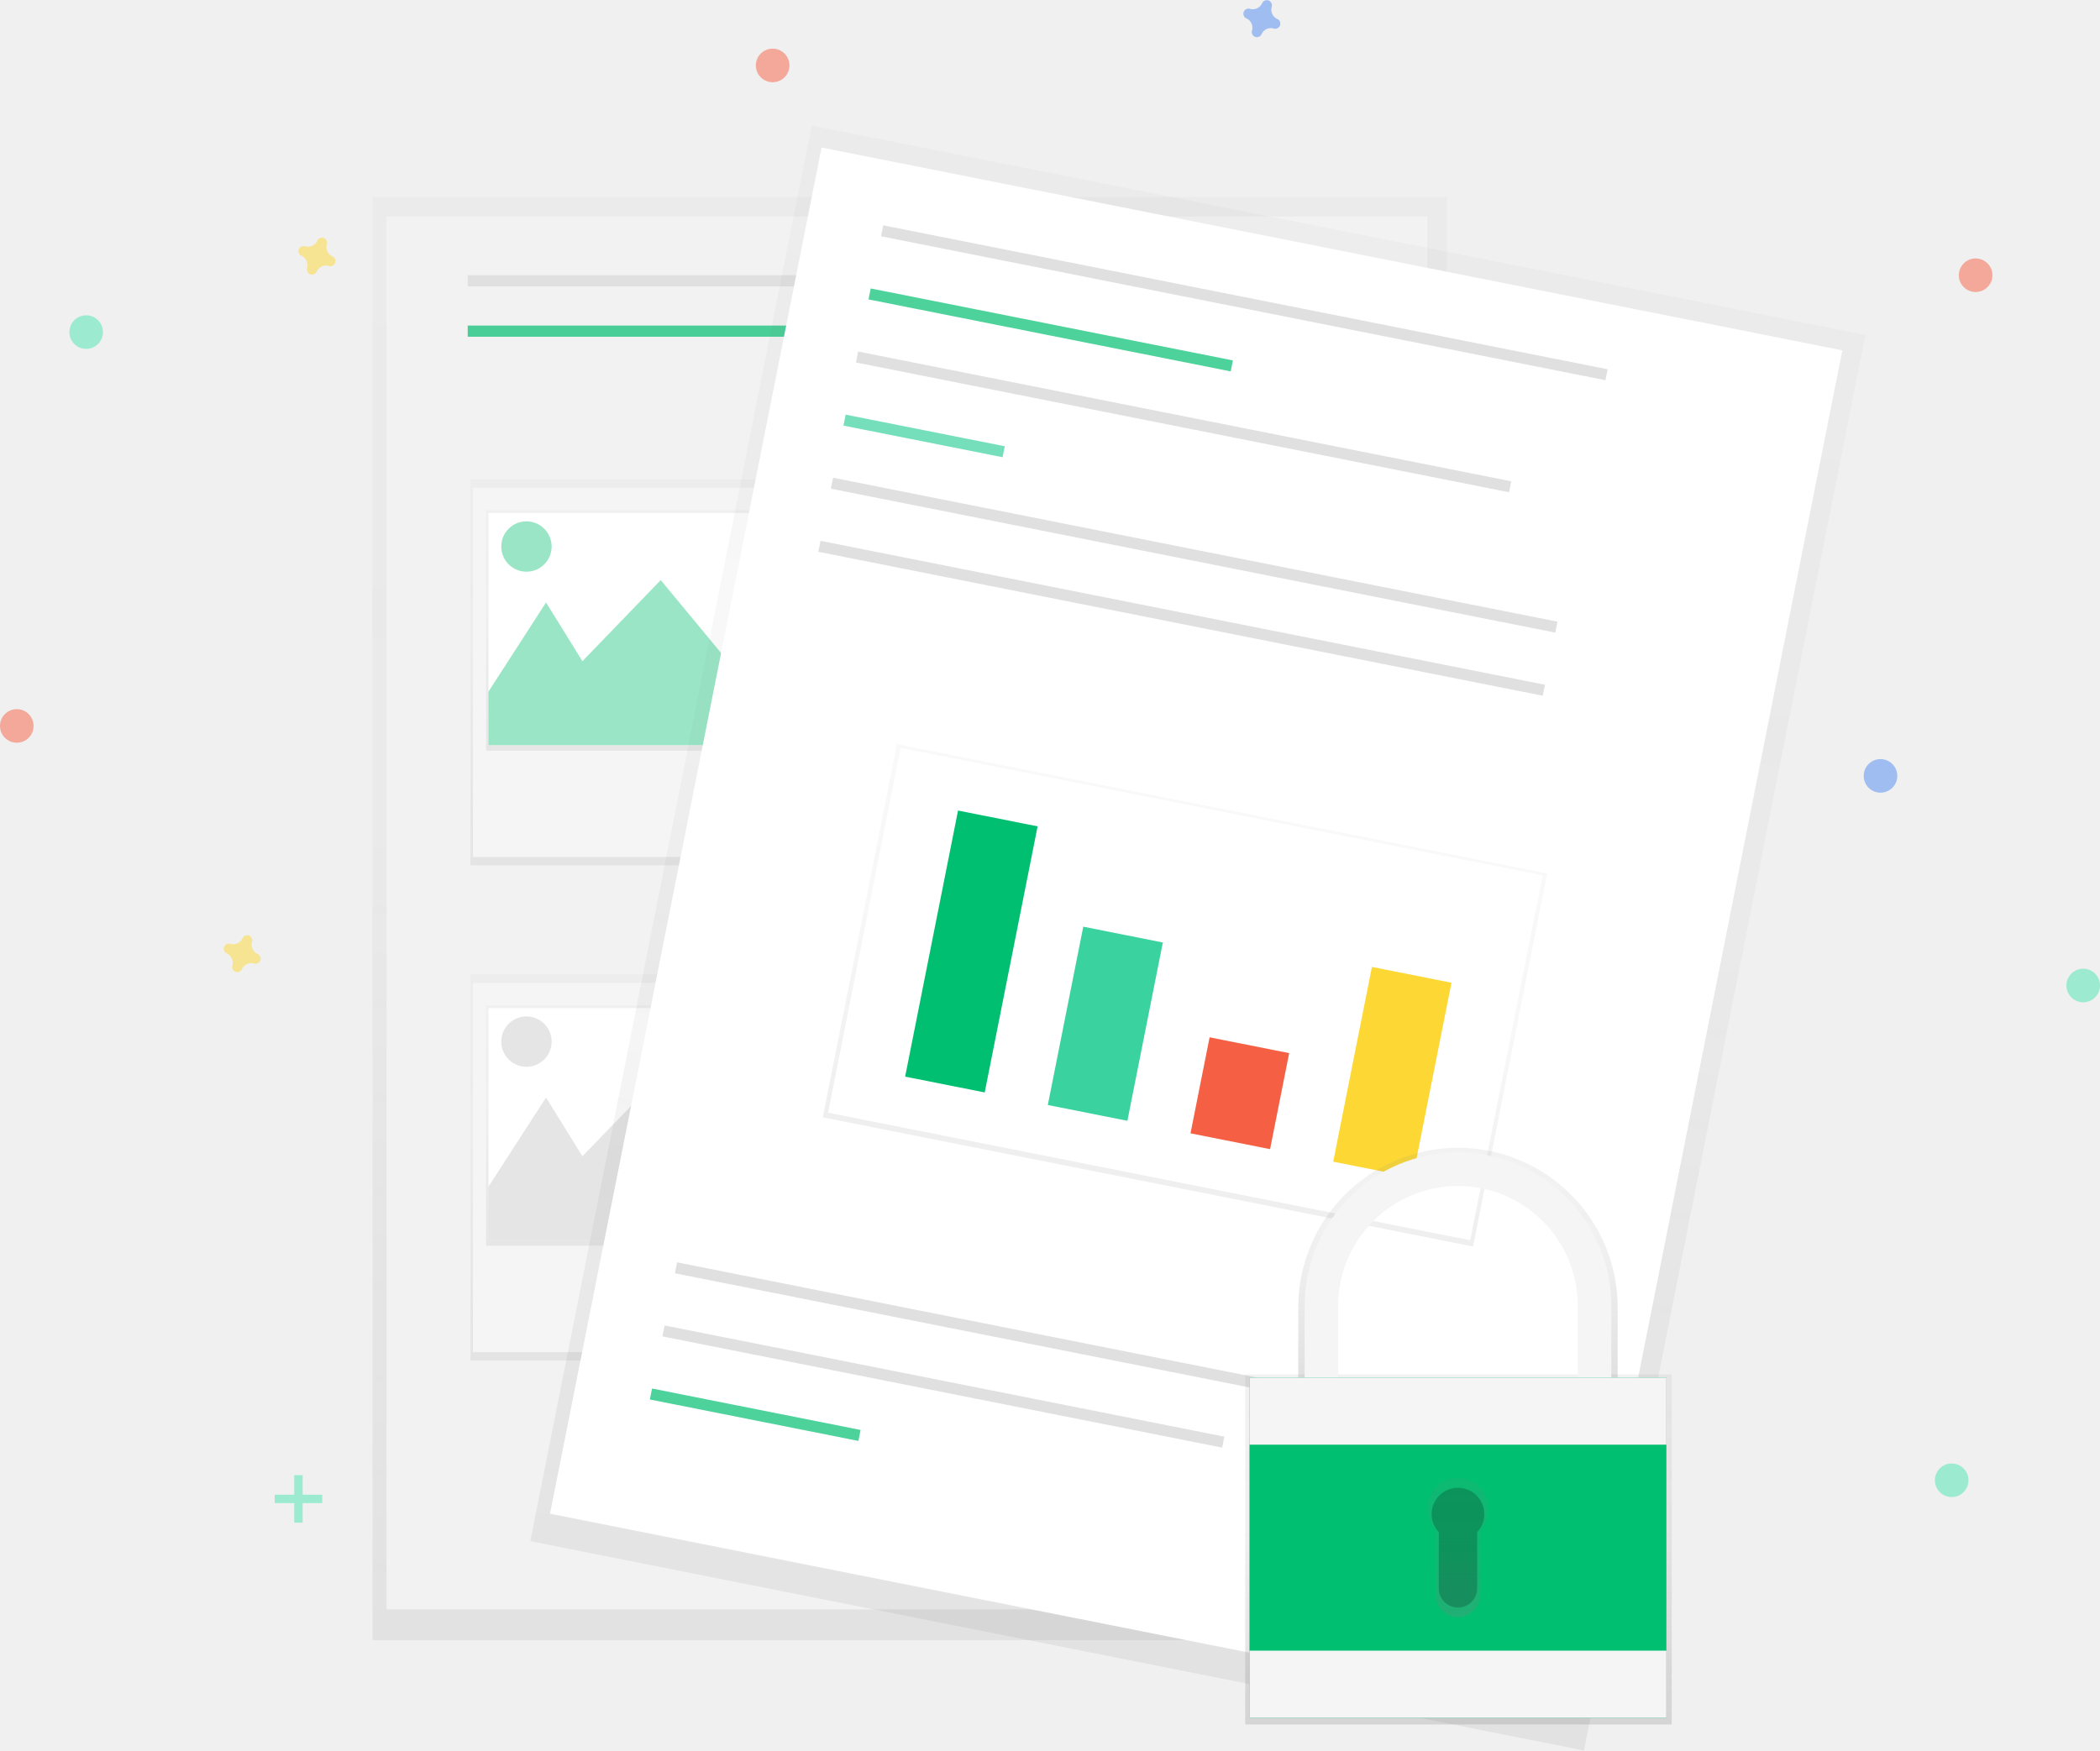
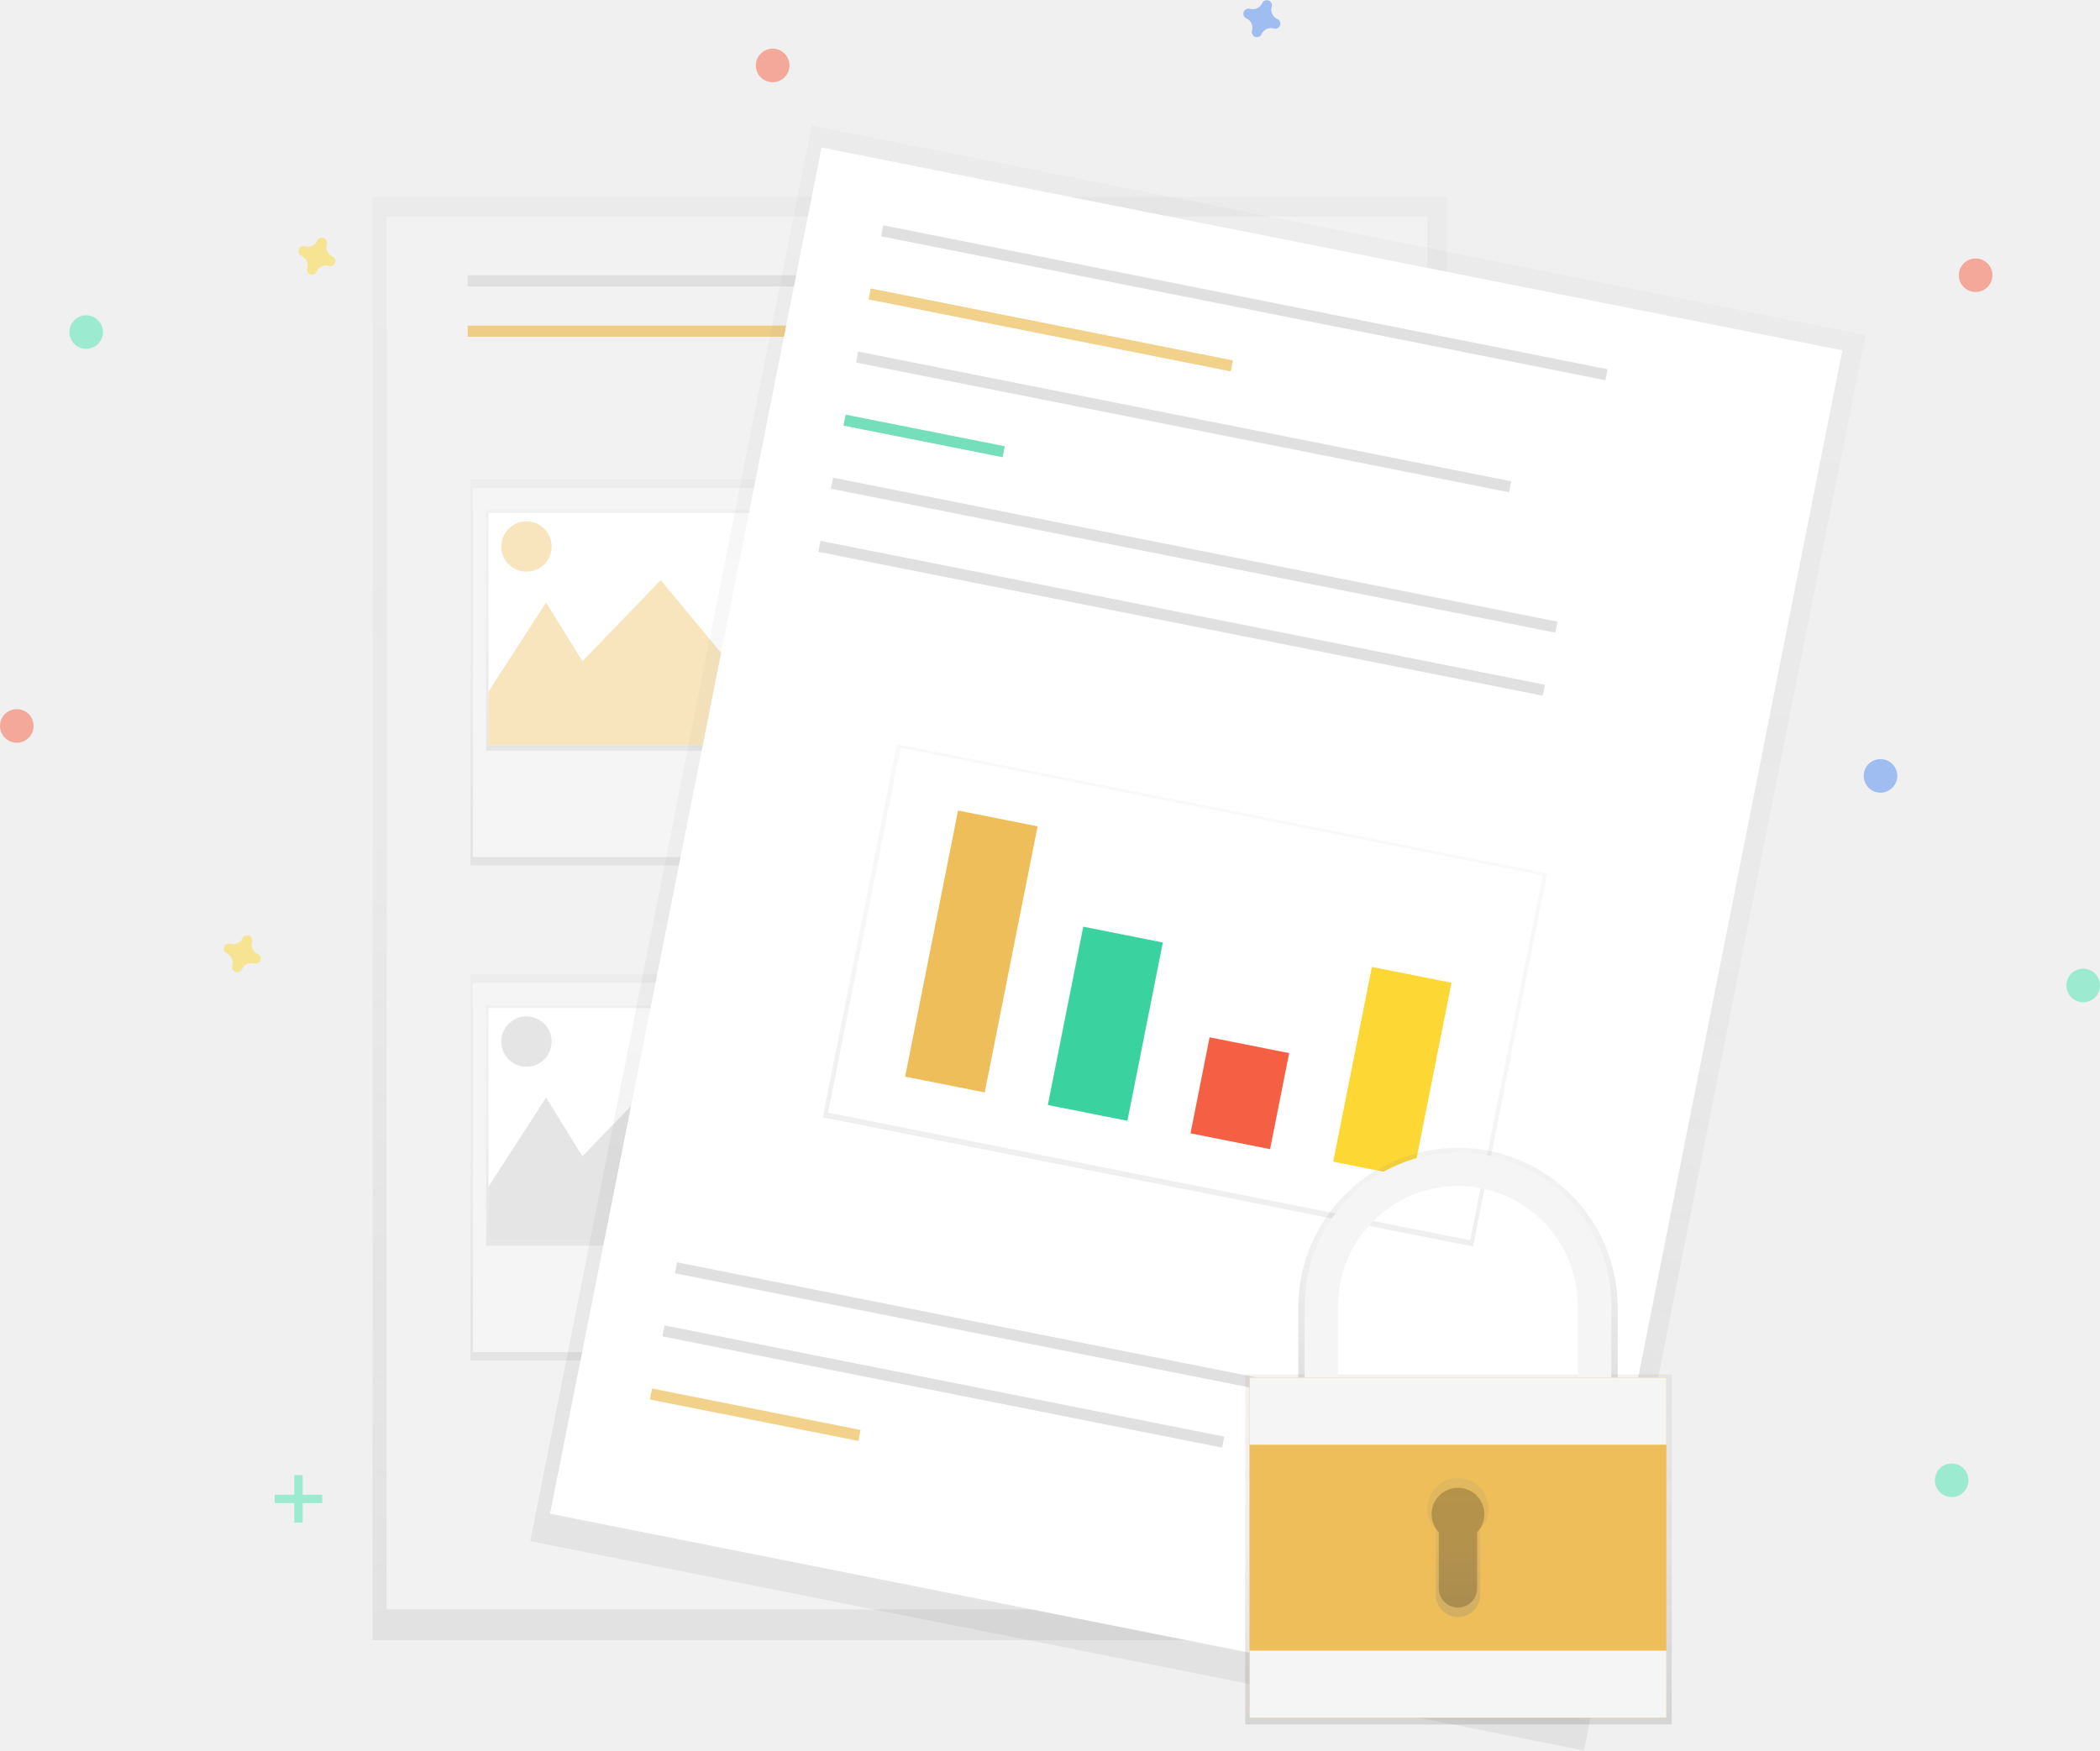
<svg xmlns="http://www.w3.org/2000/svg" xmlns:xlink="http://www.w3.org/1999/xlink" id="e8f68bdd-4984-4f2e-95b7-7fc8ec281257" data-name="Layer 1" width="918.14" height="765.54" viewBox="0 0 918.14 765.54">
  <defs>
    <linearGradient id="27aa7b70-b106-4a00-be67-693c8380e41d" x1="397.74" y1="717.25" x2="397.74" y2="86.11" gradientUnits="userSpaceOnUse">
      <stop offset="0" stop-color="gray" stop-opacity="0.25" />
      <stop offset="0.54" stop-color="gray" stop-opacity="0.12" />
      <stop offset="1" stop-color="gray" stop-opacity="0.1" />
    </linearGradient>
    <linearGradient id="46a816da-c484-41ec-8a6f-fbf14454d910" x1="288.88" y1="378.44" x2="288.88" y2="209.65" xlink:href="#27aa7b70-b106-4a00-be67-693c8380e41d" />
    <linearGradient id="32b634d8-28f1-48d9-a868-f602a2cad942" x1="288.88" y1="328.29" x2="288.88" y2="223.1" xlink:href="#27aa7b70-b106-4a00-be67-693c8380e41d" />
    <clipPath id="7a4c6aff-0be0-461b-a111-b3ae1b8fbf73" transform="translate(-140.93 -67.23)">
      <rect id="8cc91f6d-19b0-43cc-9c18-2faa83ac34ba" data-name="&lt;Rectangle&gt;" x="354.51" y="291.55" width="150.6" height="101.52" fill="#fff" />
    </clipPath>
    <linearGradient id="38f1cb81-8fac-4205-a0ff-a33ac00d354c" x1="288.88" y1="594.94" x2="288.88" y2="426.14" xlink:href="#27aa7b70-b106-4a00-be67-693c8380e41d" />
    <linearGradient id="6fc01aaf-135e-403e-a209-43b2a4fe59f1" x1="288.88" y1="544.79" x2="288.88" y2="439.6" xlink:href="#27aa7b70-b106-4a00-be67-693c8380e41d" />
    <clipPath id="79ce363a-d134-40e4-9f82-b96d04a36978" transform="translate(-140.93 -67.23)">
      <rect id="5b44e697-61fe-43bd-9a58-5f3e41301748" data-name="&lt;Rectangle&gt;" x="354.51" y="508.05" width="150.6" height="101.52" fill="#fff" />
    </clipPath>
    <linearGradient id="54803c44-522d-4b9e-9a34-f1f7b43e8483" x1="671.57" y1="760.34" x2="671.57" y2="129.2" gradientTransform="translate(1109.43 -194.1) rotate(90)" xlink:href="#27aa7b70-b106-4a00-be67-693c8380e41d" />
    <linearGradient id="089a6a47-adaa-499b-aefb-cd6464b62fb8" x1="670.96" y1="553.63" x2="670.96" y2="387.28" gradientTransform="translate(1129.51 -168.41) rotate(90)" xlink:href="#27aa7b70-b106-4a00-be67-693c8380e41d" />
    <linearGradient id="fd8d88e0-7826-450d-9e0b-001d1be709c2" x1="637.66" y1="754.12" x2="637.66" y2="601.05" xlink:href="#27aa7b70-b106-4a00-be67-693c8380e41d" />
    <linearGradient id="8d1793c5-b76e-44e2-a52e-569460402331" x1="778.37" y1="673.86" x2="778.37" y2="569.13" xlink:href="#27aa7b70-b106-4a00-be67-693c8380e41d" />
    <linearGradient id="4745700d-8097-45ff-9f71-625443fc4ad8" x1="778.37" y1="774.41" x2="778.37" y2="713.66" xlink:href="#27aa7b70-b106-4a00-be67-693c8380e41d" />
  </defs>
  <g opacity="0.5">
    <rect x="162.9" y="86.11" width="469.69" height="631.14" fill="url(#27aa7b70-b106-4a00-be67-693c8380e41d)" />
  </g>
  <rect x="169.02" y="94.67" width="455.01" height="609.12" fill="#f2f2f2" />
  <rect x="204.49" y="120.36" width="156.56" height="4.89" fill="#e0e0e0" />
-   <rect x="204.49" y="142.37" width="156.56" height="4.89" fill="#01bf71" opacity="0.7" />
+   <rect x="204.49" y="142.37" width="156.56" height="4.89" fill="#EDBE5A" opacity="0.7" />
  <rect x="384.29" y="120.36" width="156.56" height="4.89" fill="#e0e0e0" />
  <rect x="408.75" y="259.8" width="156.56" height="4.89" fill="#e0e0e0" />
  <rect x="412.42" y="273.25" width="156.56" height="4.89" fill="#e0e0e0" />
  <rect x="419.76" y="286.7" width="156.56" height="4.89" fill="#e0e0e0" />
  <rect x="408.75" y="476.29" width="156.56" height="4.89" fill="#e0e0e0" />
  <rect x="412.42" y="489.75" width="156.56" height="4.89" fill="#e0e0e0" />
  <rect x="419.76" y="503.2" width="156.56" height="4.89" fill="#e0e0e0" />
  <g opacity="0.5">
    <rect x="205.71" y="209.65" width="166.35" height="168.79" fill="url(#46a816da-c484-41ec-8a6f-fbf14454d910)" />
  </g>
  <rect x="206.76" y="213.32" width="163.72" height="161.45" fill="#f5f5f5" />
  <g opacity="0.5">
    <rect x="212.53" y="223.1" width="152.7" height="105.19" fill="url(#32b634d8-28f1-48d9-a868-f602a2cad942)" />
  </g>
  <rect id="689f37f3-cc41-448d-b172-63ec123bc985" data-name="&lt;Rectangle&gt;" x="213.58" y="224.32" width="150.6" height="101.52" fill="#fff" />
  <g clip-path="url(#7a4c6aff-0be0-461b-a111-b3ae1b8fbf73)">
-     <polygon points="200.82 322.18 238.74 263.46 254.64 289.15 288.88 253.68 318.24 289.15 343.93 236.56 409.98 341.75 195.93 334.41 200.82 322.18" fill="#01bf71" opacity="0.4" />
-     <circle cx="230.17" cy="239" r="11.01" fill="#01bf71" opacity="0.4" />
+     <polygon points="200.82 322.18 238.74 263.46 254.64 289.15 288.88 253.68 318.24 289.15 343.93 236.56 409.98 341.75 195.93 334.41 200.82 322.18" fill="#EDBE5A" opacity="0.4" />
+     <circle cx="230.17" cy="239" r="11.01" fill="#EDBE5A" opacity="0.4" />
  </g>
  <g opacity="0.5">
    <rect x="205.71" y="426.14" width="166.35" height="168.79" fill="url(#38f1cb81-8fac-4205-a0ff-a33ac00d354c)" />
  </g>
  <rect x="206.76" y="429.81" width="163.72" height="161.45" fill="#f5f5f5" />
  <g opacity="0.5">
    <rect x="212.53" y="439.6" width="152.7" height="105.19" fill="url(#6fc01aaf-135e-403e-a209-43b2a4fe59f1)" />
  </g>
  <rect id="b429ac3a-f8a8-4171-bcce-5b6c002c0714" data-name="&lt;Rectangle&gt;" x="213.58" y="440.82" width="150.6" height="101.52" fill="#fff" />
  <g clip-path="url(#79ce363a-d134-40e4-9f82-b96d04a36978)">
    <polygon points="200.82 538.67 238.74 479.96 254.64 505.65 288.88 470.18 318.24 505.65 343.93 453.05 409.98 558.24 195.93 550.9 200.82 538.67" fill="#bdbdbd" opacity="0.4" />
    <circle cx="230.17" cy="455.5" r="11.01" fill="#bdbdbd" opacity="0.4" />
  </g>
  <g opacity="0.5">
    <rect x="349.09" y="242.63" width="631.14" height="469.69" transform="translate(-74.16 969.06) rotate(-78.76)" fill="url(#54803c44-522d-4b9e-9a34-f1f7b43e8483)" />
  </g>
  <rect x="359.37" y="247.33" width="609.12" height="455.01" transform="translate(-72.16 966.22) rotate(-78.76)" fill="#fff" />
  <rect x="523.5" y="197.22" width="322.91" height="4.89" transform="translate(-88.86 -196.94) rotate(11.24)" fill="#e0e0e0" />
  <rect x="433.36" y="650.7" width="322.91" height="4.89" transform="translate(-2.18 -170.66) rotate(11.24)" fill="#e0e0e0" />
  <rect x="428.58" y="671.14" width="249.52" height="4.89" transform="translate(1.01 -162.18) rotate(11.24)" fill="#e0e0e0" />
-   <rect x="424.6" y="683.47" width="92.96" height="4.89" transform="translate(1.84 -145.91) rotate(11.24)" fill="#01bf71" opacity="0.7" />
-   <rect x="519.57" y="209.08" width="161.45" height="4.89" transform="translate(-88.17 -180.2) rotate(11.24)" fill="#01bf71" opacity="0.7" />
+   <rect x="424.6" y="683.47" width="92.96" height="4.89" transform="translate(1.84 -145.91) rotate(11.24)" fill="#EDBE5A" opacity="0.7" />
+   <rect x="519.57" y="209.08" width="161.45" height="4.89" transform="translate(-88.17 -180.2) rotate(11.24)" fill="#EDBE5A" opacity="0.7" />
  <rect x="512.84" y="249.31" width="291.11" height="4.89" transform="translate(-79.21 -190.76) rotate(11.24)" fill="#e0e0e0" />
  <rect x="509.47" y="255.44" width="70.94" height="4.89" transform="translate(-80.19 -168.52) rotate(11.24)" fill="#3ad29f" opacity="0.7" />
  <rect x="501.56" y="307.59" width="322.91" height="4.89" transform="translate(-67.76 -190.54) rotate(11.24)" fill="#e0e0e0" />
  <g opacity="0.5">
    <rect x="575.87" y="357.6" width="166.35" height="289.88" transform="translate(-103.27 983.74) rotate(-78.76)" fill="url(#089a6a47-adaa-499b-aefb-cd6464b62fb8)" />
  </g>
  <rect x="516.06" y="420.61" width="286.22" height="162.68" transform="translate(-30.42 -186.11) rotate(11.24)" fill="#fff" />
  <rect x="496.08" y="335.18" width="322.91" height="4.89" transform="translate(-62.49 -188.94) rotate(11.24)" fill="#e0e0e0" />
-   <rect x="547.86" y="424.02" width="35.47" height="118.64" transform="translate(-35.84 -168.22) rotate(11.24)" fill="#01bf71" />
+   <rect x="547.86" y="424.02" width="35.47" height="118.64" transform="translate(-35.84 -168.22) rotate(11.24)" fill="#EDBE5A" />
  <rect x="606.43" y="475.19" width="35.47" height="79.5" transform="translate(-28.56 -179.03) rotate(11.24)" fill="#3ad29f" />
  <rect x="665.23" y="523.93" width="35.47" height="42.81" transform="translate(-21.5 -189.92) rotate(11.24)" fill="#f55f44" />
  <rect x="731.91" y="492.72" width="35.47" height="86.84" transform="translate(-22.02 -203.09) rotate(11.24)" fill="#fdd835" />
  <g opacity="0.5">
    <rect x="128.65" y="645.09" width="3.67" height="20.79" fill="#47e6b1" />
    <rect x="269.58" y="712.31" width="3.67" height="20.79" transform="translate(853.2 384.07) rotate(90)" fill="#47e6b1" />
  </g>
  <path d="M699.44,75.56a4.49,4.49,0,0,1-2.5-5.43,2.16,2.16,0,0,0,.1-.5h0a2.25,2.25,0,0,0-4-1.49h0a2.16,2.16,0,0,0-.25.44,4.49,4.49,0,0,1-5.43,2.5,2.16,2.16,0,0,0-.5-.1h0a2.25,2.25,0,0,0-1.49,4h0a2.16,2.16,0,0,0,.44.25,4.49,4.49,0,0,1,2.5,5.43,2.16,2.16,0,0,0-.1.5h0a2.25,2.25,0,0,0,4,1.49h0a2.16,2.16,0,0,0,.25-.44,4.49,4.49,0,0,1,5.43-2.5,2.16,2.16,0,0,0,.5.1h0a2.25,2.25,0,0,0,1.49-4h0A2.16,2.16,0,0,0,699.44,75.56Z" transform="translate(-140.93 -67.23)" fill="#4d8af0" opacity="0.5" />
  <path d="M286.33,179.4a4.49,4.49,0,0,1-2.5-5.43,2.16,2.16,0,0,0,.1-.5h0a2.25,2.25,0,0,0-4-1.49h0a2.16,2.16,0,0,0-.25.44,4.49,4.49,0,0,1-5.43,2.5,2.16,2.16,0,0,0-.5-.1h0a2.25,2.25,0,0,0-1.49,4h0a2.16,2.16,0,0,0,.44.25,4.49,4.49,0,0,1,2.5,5.43,2.16,2.16,0,0,0-.1.5h0a2.25,2.25,0,0,0,4,1.49h0a2.16,2.16,0,0,0,.25-.44,4.49,4.49,0,0,1,5.43-2.5,2.16,2.16,0,0,0,.5.1h0a2.25,2.25,0,0,0,1.49-4h0A2.16,2.16,0,0,0,286.33,179.4Z" transform="translate(-140.93 -67.23)" fill="#fdd835" opacity="0.5" />
  <path d="M253.63,484.46a4.49,4.49,0,0,1-2.5-5.43,2.16,2.16,0,0,0,.1-.5h0a2.25,2.25,0,0,0-4-1.49h0a2.16,2.16,0,0,0-.25.44,4.49,4.49,0,0,1-5.43,2.5,2.16,2.16,0,0,0-.5-.1h0a2.25,2.25,0,0,0-1.49,4h0a2.16,2.16,0,0,0,.44.25,4.49,4.49,0,0,1,2.5,5.43,2.16,2.16,0,0,0-.1.5h0a2.25,2.25,0,0,0,4,1.49h0a2.16,2.16,0,0,0,.25-.44,4.49,4.49,0,0,1,5.43-2.5,2.16,2.16,0,0,0,.5.1h0a2.25,2.25,0,0,0,1.49-4h0A2.16,2.16,0,0,0,253.63,484.46Z" transform="translate(-140.93 -67.23)" fill="#fdd835" opacity="0.5" />
  <circle cx="337.81" cy="28.62" r="7.34" fill="#f55f44" opacity="0.5" />
  <circle cx="7.34" cy="317.46" r="7.34" fill="#f55f44" opacity="0.5" />
  <circle cx="863.76" cy="120.36" r="7.34" fill="#f55f44" opacity="0.5" />
  <circle cx="822.17" cy="339.3" r="7.34" fill="#4d8af0" opacity="0.5" />
  <circle cx="37.68" cy="145.22" r="7.34" fill="#47e6b1" opacity="0.5" />
  <circle cx="853.29" cy="647.34" r="7.34" fill="#47e6b1" opacity="0.5" />
  <circle cx="910.8" cy="430.97" r="7.34" fill="#47e6b1" opacity="0.5" />
  <rect x="544.42" y="601.05" width="186.48" height="153.07" fill="url(#fd8d88e0-7826-450d-9e0b-001d1be709c2)" />
  <path d="M723.82,639a54.55,54.55,0,0,1,109.1,0v34.91h15.27V639a69.82,69.82,0,0,0-139.65,0v34.91h15.27Z" transform="translate(-140.93 -67.23)" fill="url(#8d1793c5-b76e-44e2-a52e-569460402331)" />
  <path d="M726,638.25a52.37,52.37,0,1,1,104.74,0v33.52H845.4V638.25a67,67,0,0,0-134.06,0v33.52H726Z" transform="translate(-140.93 -67.23)" fill="#f5f5f5" />
-   <rect x="546.32" y="602.45" width="182.24" height="148.73" fill="#01bf71" />
+   <rect x="546.32" y="602.45" width="182.24" height="148.73" fill="#EDBE5A" />
  <rect x="546.32" y="602.45" width="182.24" height="148.73" fill="#f5f5f5" />
-   <rect x="546.32" y="631.77" width="182.24" height="90.07" fill="#01bf71" />
+   <rect x="546.32" y="631.77" width="182.24" height="90.07" fill="#EDBE5A" />
  <path d="M791.73,727a13.36,13.36,0,1,0-23.08,9.15v28.51a9.72,9.72,0,0,0,19.44,0V736.18A13.3,13.3,0,0,0,791.73,727Z" transform="translate(-140.93 -67.23)" fill="url(#4745700d-8097-45ff-9f71-625443fc4ad8)" />
  <path d="M789.89,729.38a11.52,11.52,0,1,0-19.9,7.89v24.58a8.38,8.38,0,1,0,16.76,0V737.27A11.47,11.47,0,0,0,789.89,729.38Z" transform="translate(-140.93 -67.23)" opacity="0.2" />
</svg>
